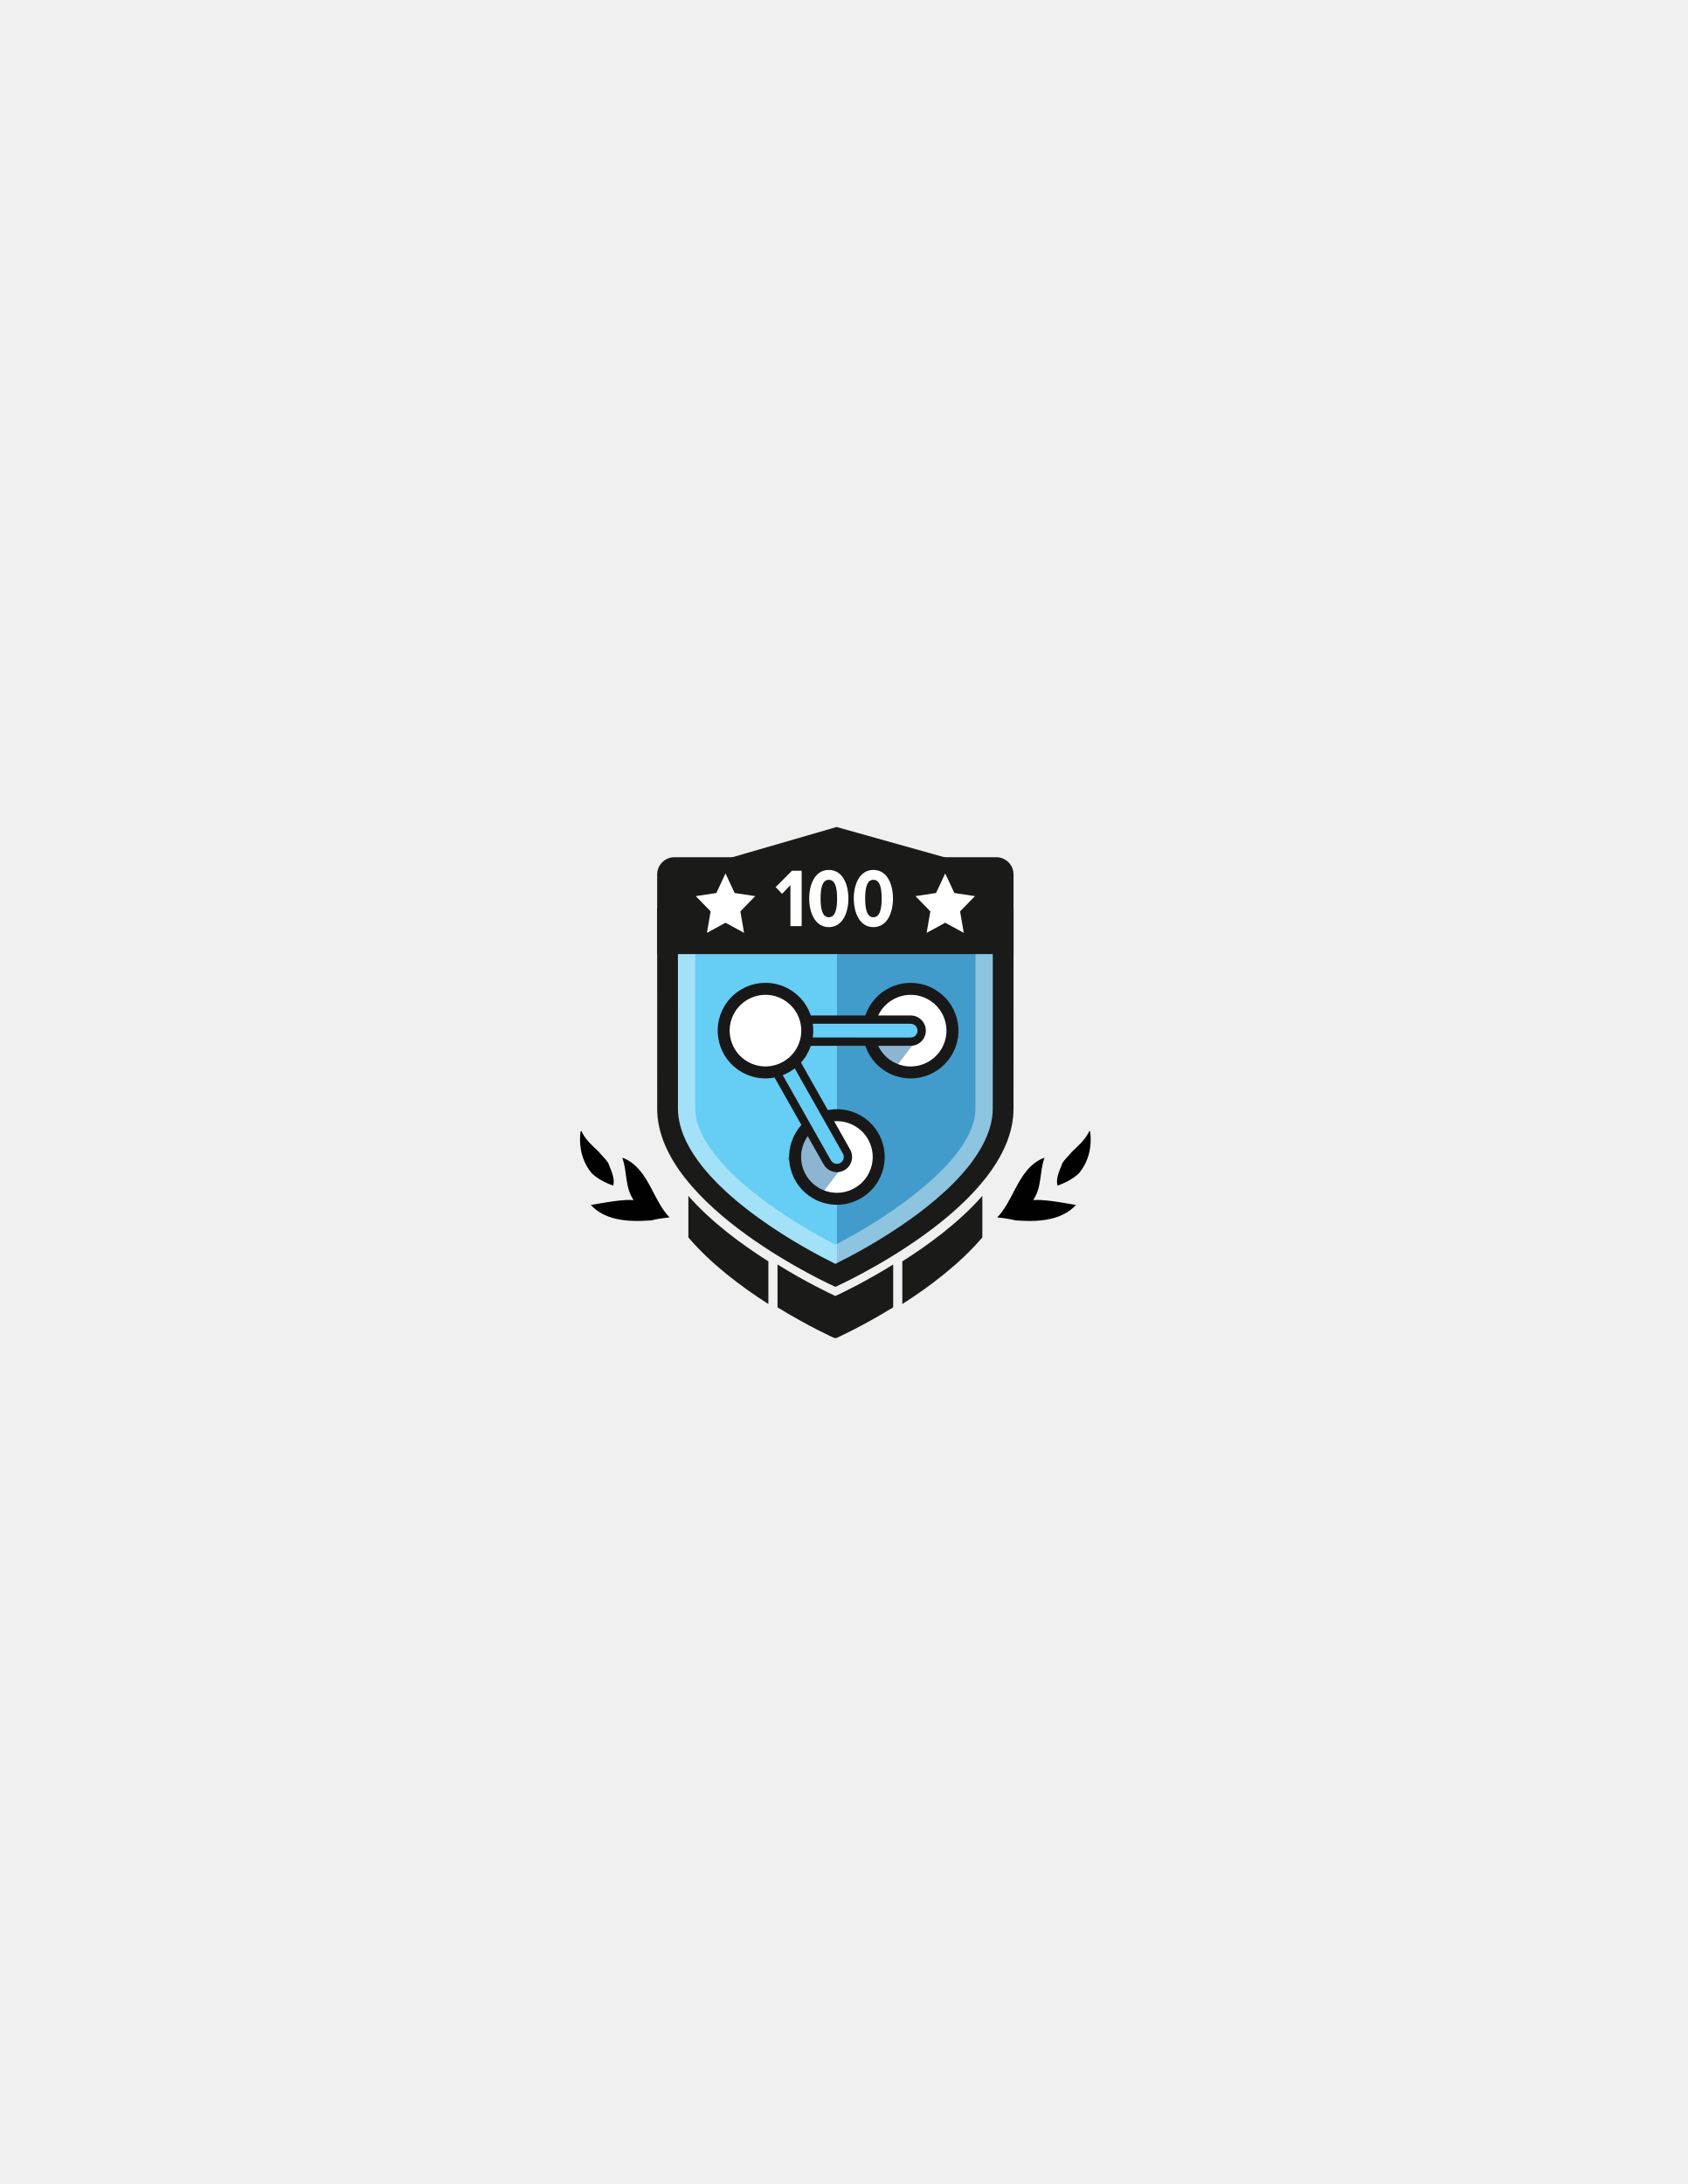
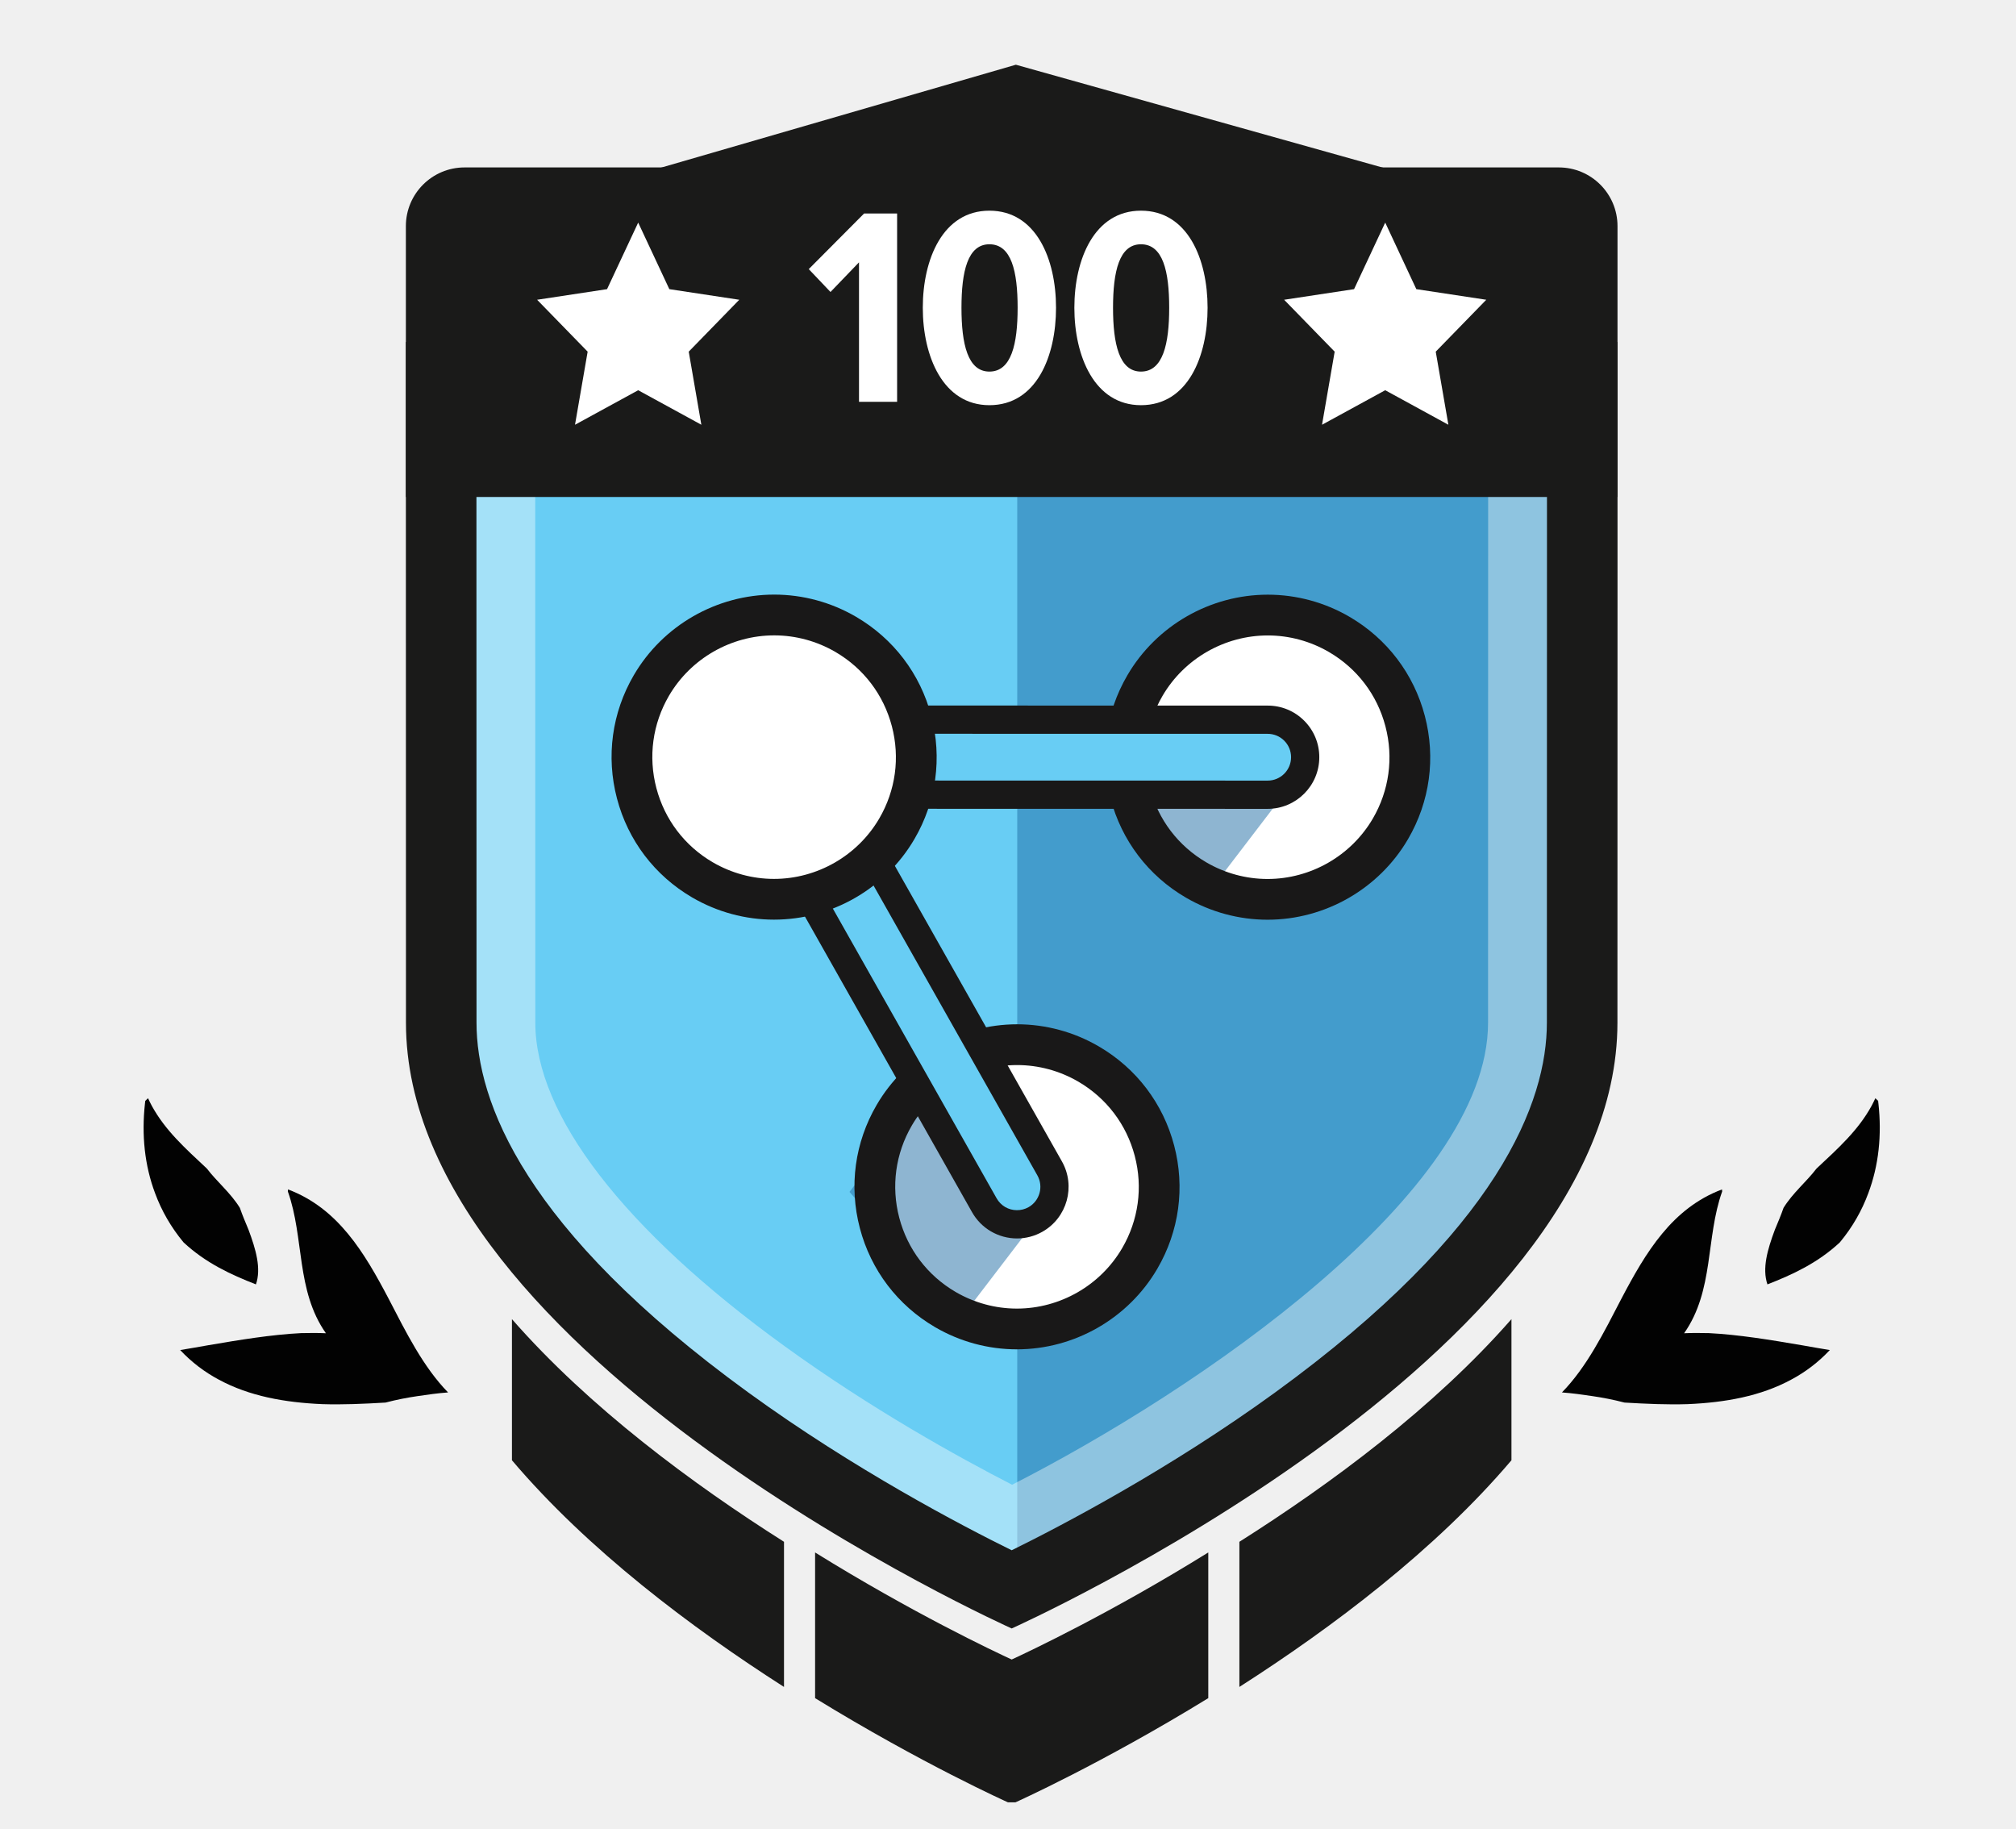
- <svg xmlns="http://www.w3.org/2000/svg" xmlns:xlink="http://www.w3.org/1999/xlink" version="1.1" id="Layer_1" x="0px" y="0px" width="612px" height="792px" viewBox="0 0 612 792" enable-background="new 0 0 612 792" xml:space="preserve">
-   <path fill="none" d="M346.63,60" />
-   <path fill="none" d="M346.63,3305.597" />
-   <path fill="#1A1A19" d="M323.86,458.557c-10.386,6.446-19.063,10.539-20.966,11.416c-1.905-0.877-10.58-4.97-20.967-11.416v0.492  c-0.003-0.002,0.004-0.005,0-0.007v15.051c11.415,7.014,20.568,11.112,20.568,11.112l0.399-0.001l0.399,0.001  c0,0,9.152-4.099,20.567-11.112v-15.051c-0.005,0.002,0.004,0.005,0,0.007V458.557z" />
-   <path fill="#1A1A19" d="M278.611,457.42c-9.748-6.171-20.759-14.313-29.014-23.745v15.051c8.118,9.569,19.145,17.858,29.014,24.171  v-15.052c-0.004-0.002,0.003-0.005,0-0.007V457.42z" />
-   <path fill="#1A1A19" d="M327.177,457.42v0.418c-0.005,0.002,0.003,0.005,0,0.007v15.052c9.868-6.313,20.895-14.602,29.014-24.171  v-15.051C347.935,443.107,336.924,451.249,327.177,457.42" />
-   <path fill="#010101" d="M227.119,435.166c0.916-0.018,1.783-0.027,2.638,0.014c-3.211-4.571-2.29-10.164-4.058-15.119l0.017-0.219  c5.329,2.008,8.124,6.701,10.731,11.657c1.862,3.592,3.683,7.273,6.339,9.993c-1.109,0.08-2.153,0.229-3.234,0.389  c-1.122,0.164-2.275,0.386-3.435,0.691c-2.306,0.136-4.581,0.238-6.732,0.168c-4.035-0.172-7.795-0.855-11.037-2.606  c-1.502-0.798-2.902-1.849-4.131-3.161c0.949-0.154,1.992-0.342,3.028-0.523C220.51,435.894,223.943,435.324,227.119,435.166" />
-   <path fill="#010101" d="M217.064,417.619c1.062,1.399,2.535,2.593,3.517,4.192c0.274,0.794,0.599,1.551,0.922,2.329  c0.784,2.099,1.378,4.127,0.792,5.831c-2.665-1.041-5.366-2.283-7.721-4.483c-1.341-1.617-2.338-3.36-3.036-5.244  c-1.11-2.953-1.453-6.194-1.075-9.59c0.008-0.113,0.033-0.178,0.025-0.252l0.3-0.285c0.113,0.265,0.263,0.539,0.409,0.824  C212.623,413.541,214.709,415.419,217.064,417.619" />
-   <path fill="#010101" d="M377.243,435.166c-0.916-0.018-1.783-0.027-2.638,0.014c3.211-4.571,2.29-10.164,4.058-15.119l-0.017-0.219  c-5.329,2.008-8.124,6.701-10.731,11.657c-1.862,3.592-3.683,7.273-6.339,9.993c1.109,0.08,2.153,0.229,3.234,0.389  c1.121,0.164,2.274,0.386,3.435,0.691c2.306,0.136,4.581,0.238,6.731,0.168c4.035-0.172,7.796-0.855,11.037-2.606  c1.502-0.798,2.902-1.849,4.132-3.161c-0.949-0.154-1.992-0.342-3.028-0.523C383.852,435.894,380.418,435.324,377.243,435.166" />
-   <path fill="#010101" d="M388.725,417.619c-1.063,1.399-2.535,2.593-3.518,4.192c-0.273,0.794-0.599,1.551-0.922,2.329  c-0.784,2.099-1.378,4.127-0.792,5.831c2.665-1.041,5.366-2.283,7.722-4.483c1.34-1.617,2.338-3.36,3.034-5.244  c1.111-2.953,1.454-6.194,1.076-9.59c-0.008-0.113-0.033-0.178-0.024-0.252L395,410.117c-0.113,0.265-0.263,0.539-0.408,0.824  C393.165,413.541,391.079,415.419,388.725,417.619" />
-   <polygon fill="#1A1A19" points="302.459,345.324 251.348,314.982 303.338,299.902 354.44,314.23 " />
-   <path fill="#66CDF4" d="M239.666,333.416v19.868l0.008,48.719c0,34.916,63.221,63.221,63.221,63.221s63.22-28.305,63.22-63.221  l0.009-48.719v-19.868H239.666z" />
+ <svg xmlns="http://www.w3.org/2000/svg" xmlns:xlink="http://www.w3.org/1999/xlink" version="1.1" id="Layer_1" x="0px" y="0px" width="215px" height="195px" viewBox="0 0 215 195" enable-background="new 0 0 215 195" xml:space="preserve">
+   <path fill="#1A1A19" d="M128.859,165.557c-10.385,6.446-19.063,10.539-20.965,11.416c-1.905-0.877-10.58-4.97-20.967-11.416v0.492  c-0.003-0.002,0.004-0.005,0-0.007v15.051c11.415,7.015,20.568,11.112,20.568,11.112l0.399-0.001l0.399,0.001  c0,0,9.152-4.099,20.566-11.112v-15.051c-0.004,0.002,0.004,0.005,0,0.007V165.557L128.859,165.557z" />
+   <path fill="#1A1A19" d="M83.611,164.42c-9.748-6.171-20.759-14.313-29.014-23.745v15.051c8.118,9.569,19.145,17.858,29.014,24.172  v-15.053c-0.004-0.002,0.003-0.005,0-0.007V164.42z" />
+   <path fill="#1A1A19" d="M132.177,164.42v0.418c-0.005,0.002,0.003,0.005,0,0.007v15.053c9.868-6.313,20.896-14.603,29.015-24.172  v-15.051C152.936,150.107,141.924,158.249,132.177,164.42" />
+   <path fill="#020202" d="M32.119,142.166c0.916-0.018,1.783-0.027,2.638,0.014c-3.211-4.57-2.29-10.164-4.058-15.119l0.017-0.219  c5.329,2.008,8.124,6.701,10.731,11.657c1.862,3.592,3.683,7.273,6.339,9.993c-1.109,0.08-2.153,0.229-3.234,0.389  c-1.122,0.164-2.275,0.386-3.435,0.691c-2.306,0.136-4.581,0.238-6.732,0.168c-4.035-0.172-7.795-0.855-11.037-2.606  c-1.502-0.798-2.902-1.849-4.131-3.161c0.949-0.153,1.992-0.342,3.028-0.522C25.51,142.894,28.943,142.324,32.119,142.166" />
+   <path fill="#020202" d="M22.064,124.619c1.062,1.398,2.535,2.593,3.517,4.191c0.274,0.795,0.599,1.552,0.922,2.329  c0.784,2.1,1.378,4.127,0.792,5.831c-2.665-1.041-5.366-2.283-7.721-4.482c-1.341-1.617-2.338-3.36-3.036-5.244  c-1.11-2.953-1.453-6.194-1.075-9.59c0.008-0.113,0.033-0.179,0.025-0.252l0.3-0.285c0.113,0.265,0.263,0.539,0.409,0.824  C17.623,120.541,19.709,122.419,22.064,124.619" />
+   <path fill="#020202" d="M182.243,142.166c-0.916-0.018-1.783-0.027-2.638,0.014c3.211-4.57,2.289-10.164,4.058-15.119l-0.017-0.219  c-5.33,2.008-8.125,6.701-10.731,11.657c-1.862,3.592-3.683,7.273-6.339,9.993c1.109,0.08,2.152,0.229,3.234,0.389  c1.121,0.164,2.273,0.386,3.435,0.691c2.306,0.136,4.581,0.238,6.731,0.168c4.035-0.172,7.795-0.855,11.037-2.606  c1.502-0.798,2.901-1.849,4.131-3.161c-0.949-0.153-1.992-0.342-3.027-0.522C188.852,142.894,185.418,142.324,182.243,142.166" />
+   <path fill="#020202" d="M193.725,124.619c-1.063,1.398-2.535,2.593-3.518,4.191c-0.273,0.795-0.6,1.552-0.922,2.329  c-0.784,2.1-1.378,4.127-0.792,5.831c2.665-1.041,5.366-2.283,7.722-4.482c1.34-1.617,2.338-3.36,3.034-5.244  c1.11-2.953,1.454-6.194,1.076-9.59c-0.009-0.113-0.033-0.179-0.024-0.252L200,117.117c-0.113,0.265-0.264,0.539-0.408,0.824  C198.165,120.541,196.079,122.419,193.725,124.619" />
+   <polygon fill="#1A1A19" points="107.459,52.324 56.348,21.982 108.338,6.902 159.439,21.23 " />
+   <path fill="#68CDF4" d="M44.666,40.416v19.868l0.008,48.719c0,34.916,63.221,63.221,63.221,63.221s63.22-28.305,63.22-63.221  l0.009-48.719V40.416H44.666z" />
  <g opacity="0.5">
    <g>
-       <defs>
-         <rect id="SVGID_1_" x="303.48" y="333.26" width="60.03" height="127.58" />
-       </defs>
-       <clipPath id="SVGID_2_">
-         <use xlink:href="#SVGID_1_" overflow="visible" />
-       </clipPath>
-       <path clip-path="url(#SVGID_2_)" fill="#1B6BA4" d="M303.613,460.836c5.59-2.753,17.619-9.048,29.468-17.652    c9.19-6.674,16.454-13.391,21.588-19.967c5.866-7.513,8.841-14.722,8.841-21.427v-47.224v-21.305h-60.025v127.511    C303.527,460.793,303.572,460.815,303.613,460.836" />
+       <g>
+         <defs>
+           <rect id="SVGID_1_" x="108.48" y="40.26" width="60.029" height="127.58" />
+         </defs>
+         <clipPath id="SVGID_2_">
+           <use xlink:href="#SVGID_1_" overflow="visible" />
+         </clipPath>
+         <path clip-path="url(#SVGID_2_)" fill="#1D6CA4" d="M108.613,167.836c5.59-2.753,17.619-9.048,29.468-17.652     c9.19-6.674,16.454-13.391,21.588-19.967c5.866-7.513,8.841-14.722,8.841-21.427V61.566V40.261h-60.025v127.511     C108.527,167.793,108.572,167.815,108.613,167.836" />
+       </g>
    </g>
  </g>
  <g opacity="0.4">
    <g>
-       <defs>
-         <rect id="SVGID_3_" x="238.29" y="329.47" width="129.21" height="137.19" />
-       </defs>
-       <clipPath id="SVGID_4_">
-         <use xlink:href="#SVGID_3_" overflow="visible" />
-       </clipPath>
-       <path clip-path="url(#SVGID_4_)" fill="#FFFFFF" d="M353.705,343.267v9.011l-0.008,49.784c0,18.215-31.199,39.305-50.76,49.273    c-5.696-2.925-14.985-8.061-24.254-14.771c-17.149-12.413-26.594-24.667-26.594-34.505l-0.008-49.779v-9.014H353.705     M367.503,329.47H238.285v22.811l0.009,49.781c0,35.677,64.6,64.6,64.6,64.6s64.601-28.923,64.601-64.6l0.009-49.781V329.47z" />
+       <g>
+         <defs>
+           <rect id="SVGID_3_" x="43.29" y="36.47" width="129.21" height="137.19" />
+         </defs>
+         <clipPath id="SVGID_4_">
+           <use xlink:href="#SVGID_3_" overflow="visible" />
+         </clipPath>
+         <path clip-path="url(#SVGID_4_)" fill="#FFFFFF" d="M158.705,50.267v9.012l-0.008,49.783c0,18.216-31.199,39.306-50.76,49.273     c-5.696-2.925-14.985-8.061-24.254-14.771c-17.149-12.413-26.594-24.667-26.594-34.506L57.081,59.28v-9.015L158.705,50.267      M172.503,36.47H43.285v22.812l0.009,49.781c0,35.677,64.6,64.6,64.6,64.6s64.601-28.923,64.601-64.6l0.009-49.781L172.503,36.47     L172.503,36.47z" />
+       </g>
    </g>
  </g>
-   <path fill="#1A1A19" d="M359.978,336.994v15.284l-0.009,49.783c0,8.389-5.03,22.042-28.997,39.445  c-11.289,8.198-22.75,14.194-28.078,16.818c-5.329-2.625-16.79-8.622-28.078-16.818c-23.966-17.403-28.997-31.057-28.997-39.446  l-0.008-49.78v-15.286H359.978 M367.503,329.47H238.285v22.811l0.009,49.781c0,35.677,64.6,64.6,64.6,64.6  s64.601-28.923,64.601-64.6l0.009-49.781V329.47z" />
-   <path fill="#FFFFFF" d="M343.285,381.389c-4.22,7.229-13.5,9.671-20.729,5.451c-7.229-4.218-9.67-13.499-5.451-20.728  c4.22-7.23,13.499-9.67,20.729-5.452C345.063,364.879,347.504,374.16,343.285,381.389" />
+   <path fill="#1A1A19" d="M164.979,43.994v15.284l-0.01,49.782c0,8.39-5.029,22.042-28.996,39.445  c-11.289,8.198-22.75,14.194-28.079,16.818c-5.329-2.625-16.79-8.622-28.078-16.818c-23.966-17.403-28.997-31.057-28.997-39.446  L50.811,59.28V43.994H164.979 M172.503,36.47H43.285v22.812l0.009,49.781c0,35.677,64.6,64.6,64.6,64.6s64.601-28.923,64.601-64.6  l0.009-49.781L172.503,36.47L172.503,36.47z" />
+   <path fill="#FFFFFF" d="M148.285,88.389c-4.221,7.229-13.5,9.671-20.729,5.451c-7.229-4.218-9.671-13.499-5.451-20.728  c4.22-7.23,13.498-9.67,20.729-5.452C150.063,71.879,152.504,81.16,148.285,88.389" />
  <g opacity="0.5">
    <g>
-       <defs>
-         <rect id="SVGID_5_" x="316.28" y="373.75" width="17.189" height="14.05" />
-       </defs>
-       <clipPath id="SVGID_6_">
-         <use xlink:href="#SVGID_5_" overflow="visible" />
-       </clipPath>
-       <polygon clip-path="url(#SVGID_6_)" fill="#1B6BA4" points="333.467,375.66 324.192,387.795 316.284,378.794 330.195,373.75   " />
+       <g>
+         <defs>
+           <rect id="SVGID_5_" x="121.279" y="80.75" width="17.189" height="14.05" />
+         </defs>
+         <clipPath id="SVGID_6_">
+           <use xlink:href="#SVGID_5_" overflow="visible" />
+         </clipPath>
+         <polygon clip-path="url(#SVGID_6_)" fill="#1D6CA4" points="138.467,82.66 129.191,94.795 121.284,85.794 135.195,80.75    " />
+       </g>
    </g>
  </g>
-   <path fill="#FFFFFF" d="M316.55,427.204c-4.22,7.229-13.499,9.67-20.729,5.451c-7.229-4.218-9.67-13.499-5.451-20.729  c4.219-7.229,13.499-9.67,20.729-5.452C318.328,410.694,320.769,419.975,316.55,427.204" />
-   <path fill="#191818" d="M330.181,391.081c-3.054,0-6.069-0.817-8.72-2.364c-3.998-2.333-6.848-6.083-8.024-10.559  c-1.178-4.478-0.541-9.145,1.792-13.142c3.094-5.304,8.834-8.598,14.98-8.598c3.054,0,6.068,0.818,8.72,2.365  c3.997,2.333,6.847,6.083,8.024,10.559c1.178,4.478,0.541,9.145-1.791,13.142C342.066,387.787,336.326,391.081,330.181,391.081   M330.209,360.765c-4.606,0-8.909,2.47-11.229,6.441c-1.747,2.996-2.224,6.493-1.342,9.846c0.882,3.354,3.018,6.163,6.013,7.911  c1.986,1.159,4.244,1.773,6.529,1.773c4.606,0,8.909-2.47,11.228-6.442c1.747-2.995,2.225-6.492,1.342-9.845  c-0.881-3.354-3.018-6.163-6.013-7.912C334.752,361.378,332.494,360.765,330.209,360.765" />
+   <path fill="#FFFFFF" d="M121.55,134.204c-4.22,7.229-13.499,9.67-20.729,5.451c-7.229-4.218-9.67-13.499-5.451-20.729  c4.219-7.229,13.499-9.67,20.729-5.452C123.328,117.694,125.77,126.975,121.55,134.204" />
+   <path fill="#191818" d="M135.182,98.081c-3.055,0-6.07-0.817-8.721-2.364c-3.998-2.333-6.848-6.083-8.023-10.559  c-1.179-4.479-0.541-9.146,1.791-13.143c3.095-5.304,8.834-8.598,14.98-8.598c3.055,0,6.068,0.818,8.721,2.365  c3.996,2.333,6.846,6.083,8.023,10.559c1.178,4.479,0.541,9.146-1.791,13.143C147.066,94.787,141.326,98.081,135.182,98.081   M135.209,67.765c-4.605,0-8.909,2.471-11.229,6.441c-1.748,2.996-2.225,6.493-1.342,9.846c0.881,3.354,3.018,6.163,6.012,7.911  c1.986,1.159,4.244,1.773,6.529,1.773c4.606,0,8.909-2.471,11.229-6.442c1.746-2.995,2.225-6.492,1.342-9.845  c-0.881-3.354-3.018-6.163-6.014-7.912C139.752,68.378,137.494,67.765,135.209,67.765" />
  <g opacity="0.5">
    <g>
-       <defs>
-         <rect id="SVGID_7_" x="285.6" y="407.97" width="21.13" height="25.641" />
-       </defs>
-       <clipPath id="SVGID_8_">
-         <use xlink:href="#SVGID_7_" overflow="visible" />
-       </clipPath>
-       <polygon clip-path="url(#SVGID_8_)" fill="#1B6BA4" points="306.732,421.475 297.457,433.61 285.595,420.108 294.87,407.973   " />
+       <g>
+         <defs>
+           <rect id="SVGID_7_" x="90.6" y="114.97" width="21.13" height="25.642" />
+         </defs>
+         <clipPath id="SVGID_8_">
+           <use xlink:href="#SVGID_7_" overflow="visible" />
+         </clipPath>
+         <polygon clip-path="url(#SVGID_8_)" fill="#1D6CA4" points="111.732,128.475 102.457,140.61 90.595,127.108 99.87,114.973    " />
+       </g>
    </g>
  </g>
-   <path fill="#191818" d="M303.446,436.896c-3.054,0-6.069-0.817-8.72-2.364c-3.998-2.333-6.848-6.083-8.025-10.559  c-1.177-4.478-0.54-9.145,1.793-13.142c3.094-5.304,8.834-8.598,14.98-8.598c3.054,0,6.069,0.818,8.72,2.365  c3.997,2.333,6.848,6.083,8.025,10.559c1.177,4.478,0.54,9.145-1.793,13.142C315.332,433.603,309.592,436.896,303.446,436.896   M303.474,406.58c-4.606,0-8.909,2.47-11.228,6.441c-1.747,2.997-2.224,6.493-1.342,9.846c0.882,3.354,3.017,6.163,6.012,7.911  c1.987,1.159,4.245,1.773,6.53,1.773c4.606,0,8.908-2.47,11.227-6.442c1.748-2.996,2.225-6.492,1.343-9.845  c-0.882-3.354-3.018-6.163-6.013-7.912C308.016,407.193,305.759,406.58,303.474,406.58" />
-   <path fill="#66CDF4" d="M301.44,423.019c-0.591-0.345-1.101-0.846-1.463-1.485l-29.276-51.792l59.494,0.011  c2.209,0,3.999,1.791,3.999,4s-1.791,3.998-4,3.998l-45.782-0.008l22.529,39.855c1.087,1.923,0.408,4.363-1.514,5.45  C304.143,423.773,302.628,423.712,301.44,423.019" />
-   <path fill="#191818" d="M303.463,425.07c-0.976,0-1.938-0.26-2.781-0.752c-0.839-0.491-1.535-1.197-2.014-2.044l-30.546-54.039  l62.073,0.011c1.471,0,2.853,0.572,3.893,1.612c1.039,1.04,1.611,2.423,1.611,3.893c0,3.035-2.469,5.505-5.506,5.505l-43.201-0.008  l21.259,37.608c1.492,2.643,0.558,6.008-2.083,7.501C305.343,424.824,304.407,425.07,303.463,425.07 M273.282,371.247l28.006,49.546  c0.218,0.385,0.533,0.705,0.912,0.928c0.749,0.437,1.723,0.449,2.488,0.016c1.197-0.676,1.62-2.201,0.943-3.398l-23.798-42.102  l48.362,0.009c1.375,0,2.494-1.119,2.494-2.494c0-0.667-0.26-1.293-0.73-1.765c-0.471-0.47-1.098-0.73-1.764-0.73L273.282,371.247z" />
-   <path fill="#FFFFFF" d="M290.647,381.381c-4.219,7.229-13.499,9.67-20.729,5.451c-7.229-4.219-9.67-13.499-5.451-20.729  c4.219-7.229,13.499-9.67,20.729-5.451C292.425,364.871,294.866,374.152,290.647,381.381" />
-   <path fill="#191818" d="M277.543,391.073c-3.054,0-6.069-0.817-8.72-2.364c-3.998-2.333-6.848-6.083-8.025-10.559  c-1.177-4.478-0.54-9.145,1.793-13.142c3.094-5.304,8.834-8.598,14.98-8.598c3.054,0,6.069,0.818,8.72,2.365  c3.997,2.333,6.847,6.082,8.025,10.559c1.177,4.478,0.54,9.145-1.793,13.142C289.429,387.779,283.689,391.073,277.543,391.073   M277.571,360.757c-4.606,0-8.909,2.47-11.228,6.441c-1.747,2.997-2.224,6.493-1.342,9.846c0.882,3.354,3.017,6.163,6.012,7.911  c1.987,1.159,4.245,1.773,6.53,1.773c4.606,0,8.908-2.47,11.227-6.442c1.748-2.996,2.225-6.492,1.343-9.846  c-0.882-3.354-3.018-6.163-6.012-7.911C282.113,361.37,279.856,360.757,277.571,360.757" />
-   <path fill="#1A1A19" d="M361.241,310.855H244.546c-3.458,0-6.261,2.803-6.261,6.261v28.882h129.217v-28.882  C367.502,313.658,364.699,310.855,361.241,310.855" />
-   <polygon fill="#FFFFFF" points="286.61,335.848 286.61,320.976 283.569,324.137 281.251,321.699 287.152,315.768 290.674,315.768   290.674,335.848 " />
-   <path fill="#FFFFFF" d="M293.413,325.822c0-5.178,2.137-10.355,7.104-10.355c4.998,0,7.105,5.178,7.105,10.355  c0,5.148-2.077,10.388-7.105,10.388C295.55,336.21,293.413,330.971,293.413,325.822 M303.528,325.822  c0-3.884-0.662-6.772-3.011-6.772c-2.318,0-2.979,2.889-2.979,6.772c0,3.854,0.662,6.805,2.979,6.805  C302.866,332.627,303.528,329.677,303.528,325.822" />
-   <path fill="#FFFFFF" d="M309.577,325.822c0-5.178,2.137-10.355,7.104-10.355c4.997,0,7.105,5.178,7.105,10.355  c0,5.148-2.078,10.388-7.105,10.388C311.714,336.21,309.577,330.971,309.577,325.822 M319.691,325.822  c0-3.884-0.662-6.772-3.01-6.772c-2.318,0-2.98,2.889-2.98,6.772c0,3.854,0.662,6.805,2.98,6.805  C319.029,332.627,319.691,329.677,319.691,325.822" />
-   <polygon fill="#FFFFFF" points="273.84,324.967 266.382,323.836 263.061,316.738 259.74,323.836 252.281,324.967 257.671,330.501   256.323,338.296 263.061,334.615 269.797,338.296 268.451,330.501 " />
-   <polygon fill="#FFFFFF" points="353.506,324.967 346.047,323.836 342.728,316.738 339.407,323.836 331.948,324.967 337.338,330.501   335.99,338.296 342.728,334.615 349.465,338.296 348.117,330.501 " />
+   <path fill="#191818" d="M108.445,143.896c-3.053,0-6.068-0.817-8.719-2.364c-3.998-2.333-6.848-6.083-8.025-10.56  c-1.177-4.478-0.54-9.145,1.793-13.142c3.094-5.304,8.834-8.598,14.98-8.598c3.053,0,6.068,0.817,8.719,2.364  c3.998,2.333,6.849,6.083,8.025,10.56c1.178,4.478,0.54,9.145-1.793,13.142C120.332,140.603,114.592,143.896,108.445,143.896   M108.475,113.58c-4.606,0-8.91,2.47-11.229,6.441c-1.747,2.996-2.224,6.492-1.342,9.846c0.882,3.354,3.017,6.163,6.012,7.911  c1.987,1.159,4.245,1.772,6.529,1.772c4.606,0,8.908-2.47,11.228-6.441c1.748-2.996,2.226-6.492,1.343-9.846  c-0.882-3.354-3.018-6.163-6.013-7.912C113.016,114.193,110.759,113.58,108.475,113.58" />
+   <path fill="#68CDF4" d="M106.44,130.019c-0.591-0.345-1.101-0.846-1.463-1.484L75.701,76.742l59.494,0.011  c2.209,0,3.998,1.791,3.998,4s-1.791,3.998-4,3.998l-45.781-0.008l22.529,39.854c1.086,1.924,0.408,4.363-1.515,5.45  C109.143,130.773,107.628,130.712,106.44,130.019" />
+   <path fill="#191818" d="M108.463,132.07c-0.976,0-1.938-0.261-2.781-0.752c-0.839-0.491-1.535-1.197-2.014-2.044L73.122,75.235  l62.073,0.011c1.471,0,2.853,0.572,3.893,1.612c1.039,1.04,1.611,2.423,1.611,3.893c0,3.035-2.469,5.505-5.506,5.505l-43.201-0.008  l21.259,37.608c1.492,2.643,0.558,6.008-2.083,7.501C110.343,131.824,109.407,132.07,108.463,132.07 M78.282,78.247l28.006,49.546  c0.218,0.385,0.533,0.705,0.912,0.928c0.749,0.438,1.723,0.449,2.487,0.017c1.197-0.677,1.621-2.201,0.943-3.398L86.833,83.237  l48.362,0.009c1.375,0,2.494-1.119,2.494-2.494c0-0.667-0.26-1.293-0.73-1.765c-0.471-0.471-1.098-0.73-1.764-0.73L78.282,78.247z" />
+   <path fill="#FFFFFF" d="M95.647,88.381c-4.219,7.229-13.499,9.67-20.729,5.451c-7.229-4.219-9.67-13.499-5.451-20.729  c4.219-7.229,13.499-9.67,20.729-5.45C97.425,71.871,99.866,81.152,95.647,88.381" />
+   <path fill="#191818" d="M82.543,98.073c-3.054,0-6.069-0.817-8.72-2.364c-3.998-2.333-6.848-6.083-8.025-10.559  c-1.177-4.479-0.54-9.146,1.793-13.143c3.094-5.304,8.834-8.598,14.98-8.598c3.054,0,6.069,0.817,8.72,2.365  c3.997,2.333,6.847,6.082,8.025,10.559c1.177,4.478,0.54,9.145-1.793,13.142C94.429,94.779,88.689,98.073,82.543,98.073   M82.571,67.757c-4.606,0-8.909,2.47-11.228,6.441c-1.747,2.997-2.224,6.493-1.342,9.846c0.882,3.354,3.017,6.163,6.012,7.911  c1.987,1.159,4.245,1.773,6.53,1.773c4.606,0,8.908-2.471,11.227-6.442c1.748-2.996,2.225-6.492,1.343-9.846  c-0.882-3.354-3.018-6.163-6.012-7.911C87.113,68.37,84.856,67.757,82.571,67.757" />
+   <path fill="#1A1A19" d="M166.241,17.855H49.546c-3.458,0-6.261,2.803-6.261,6.261v28.882h129.217V24.116  C172.502,20.658,169.699,17.855,166.241,17.855" />
+   <polygon fill="#FFFFFF" points="91.61,42.848 91.61,27.976 88.569,31.137 86.251,28.699 92.152,22.768 95.674,22.768 95.674,42.848   " />
+   <path fill="#FFFFFF" d="M98.413,32.822c0-5.179,2.137-10.355,7.104-10.355c4.999,0,7.105,5.178,7.105,10.355  c0,5.147-2.077,10.388-7.105,10.388C100.55,43.21,98.413,37.971,98.413,32.822 M108.527,32.822c0-3.885-0.661-6.772-3.01-6.772  c-2.318,0-2.979,2.89-2.979,6.772c0,3.854,0.662,6.805,2.979,6.805C107.866,39.627,108.527,36.677,108.527,32.822" />
+   <path fill="#FFFFFF" d="M114.577,32.822c0-5.179,2.137-10.355,7.104-10.355c4.996,0,7.104,5.178,7.104,10.355  c0,5.147-2.078,10.388-7.104,10.388C116.714,43.21,114.577,37.971,114.577,32.822 M124.691,32.822c0-3.885-0.662-6.772-3.01-6.772  c-2.318,0-2.98,2.89-2.98,6.772c0,3.854,0.662,6.805,2.98,6.805C124.029,39.627,124.691,36.677,124.691,32.822" />
+   <polygon fill="#FFFFFF" points="78.84,31.967 71.382,30.836 68.061,23.738 64.74,30.836 57.281,31.967 62.671,37.501 61.323,45.296   68.061,41.615 74.797,45.296 73.451,37.501 " />
+   <polygon fill="#FFFFFF" points="158.506,31.967 151.047,30.836 147.729,23.738 144.407,30.836 136.948,31.967 142.338,37.501   140.99,45.296 147.729,41.615 154.465,45.296 153.117,37.501 " />
</svg>
